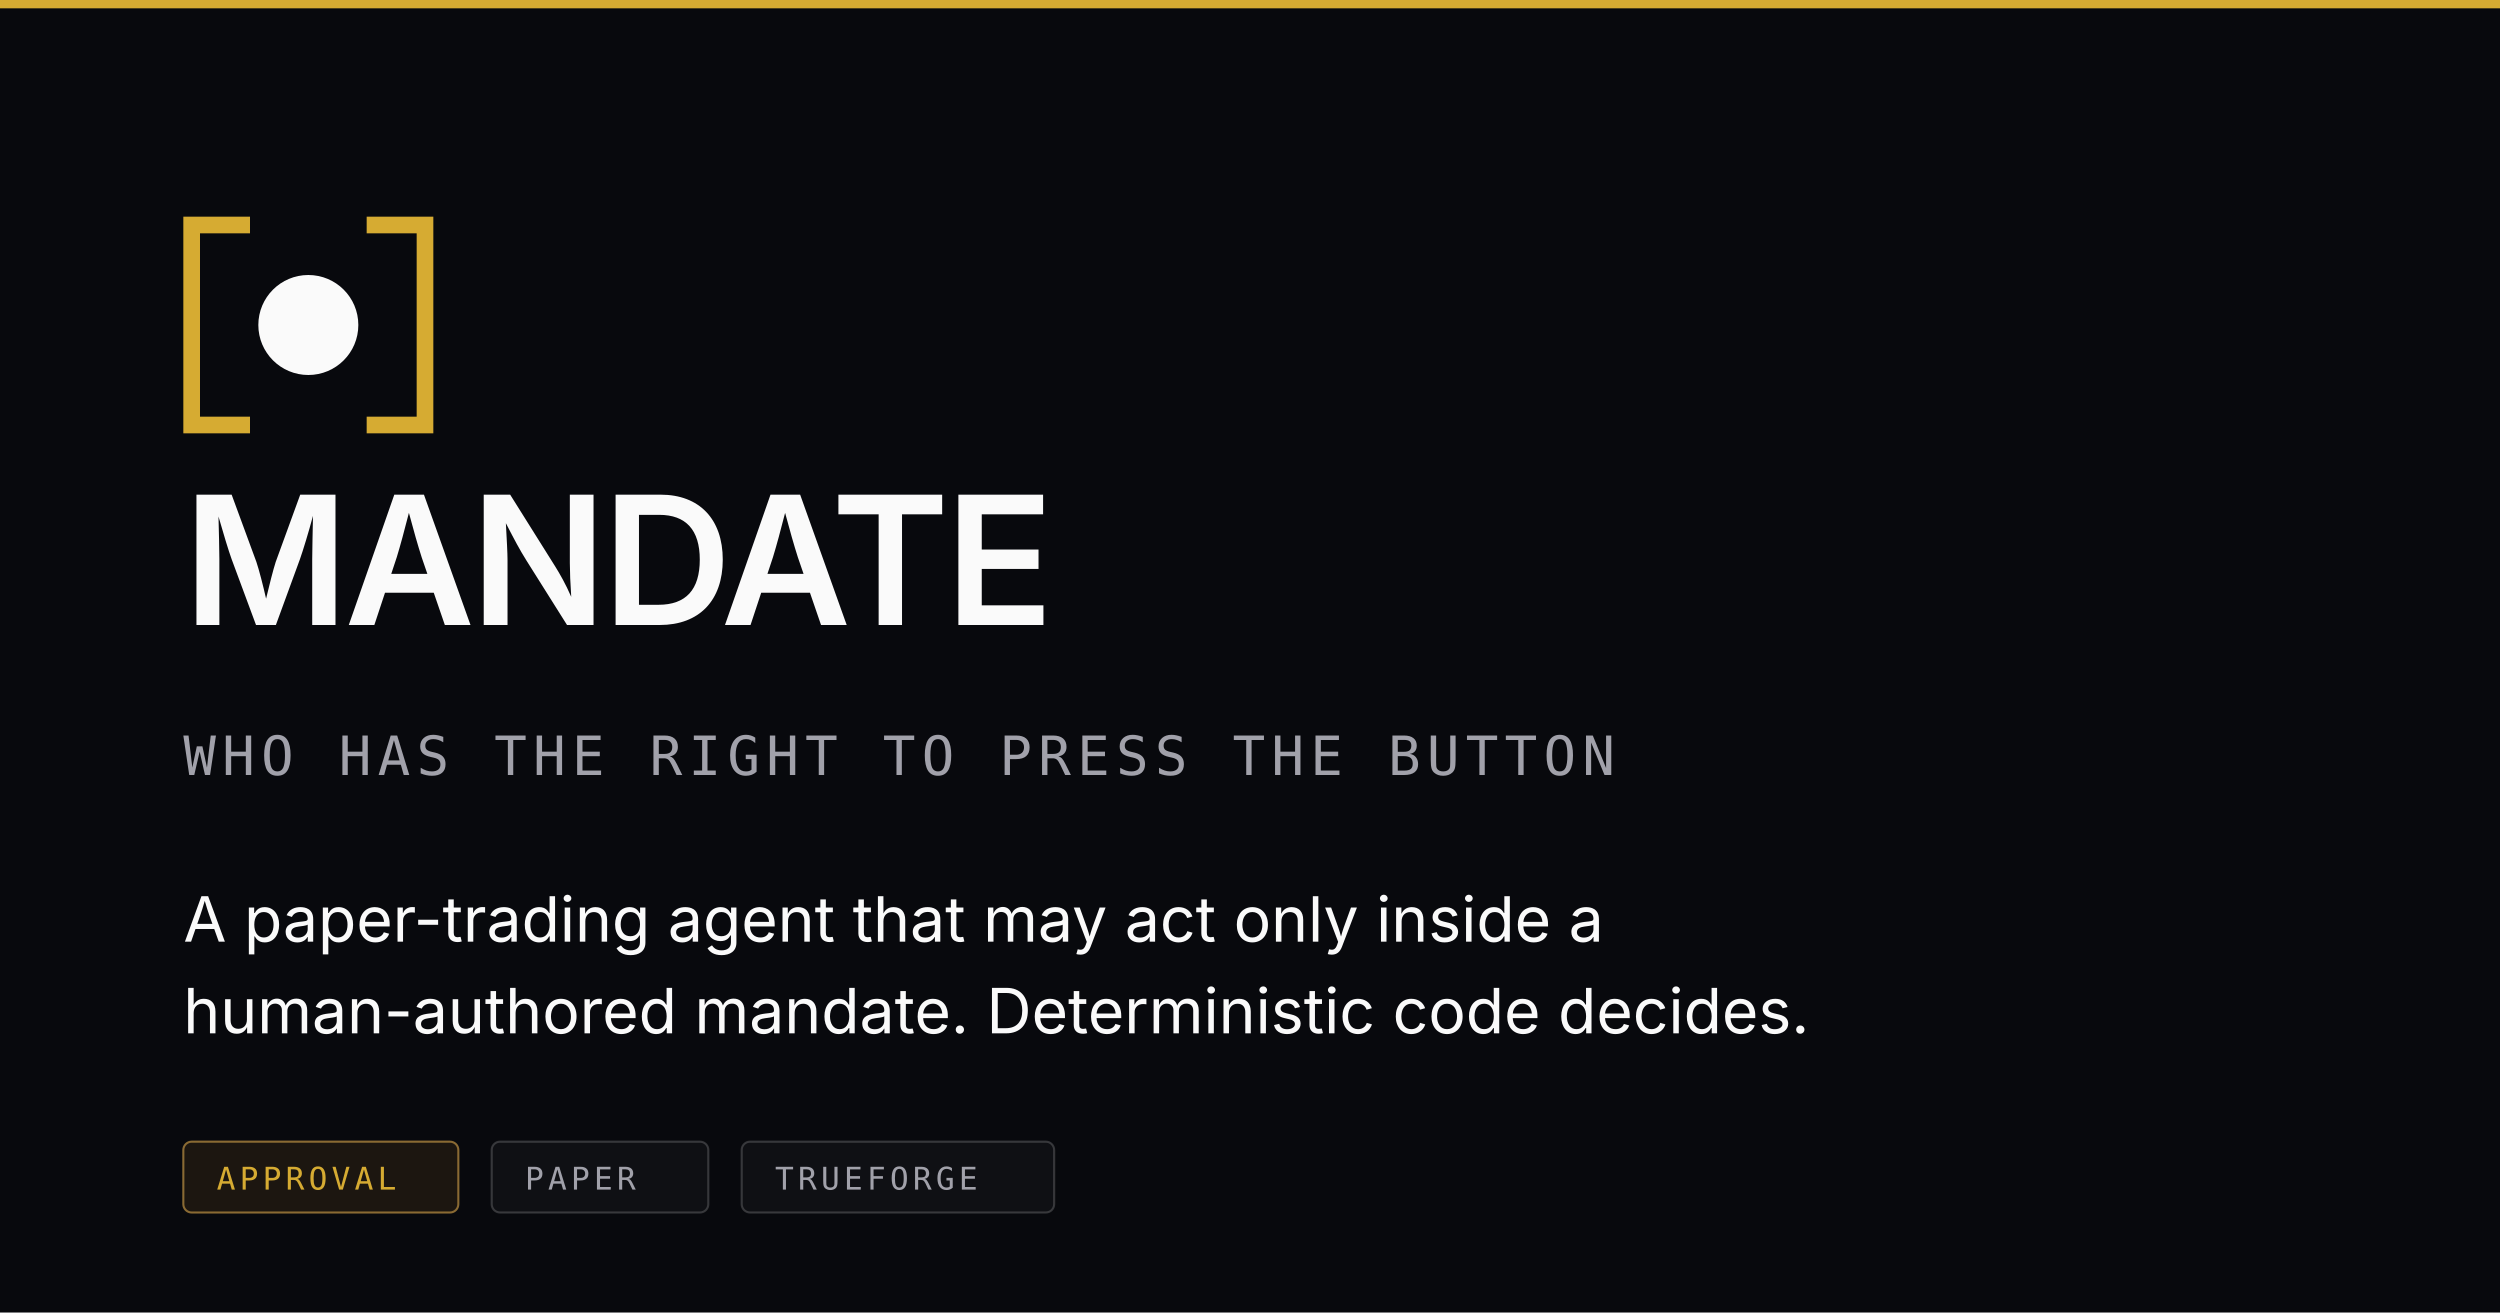
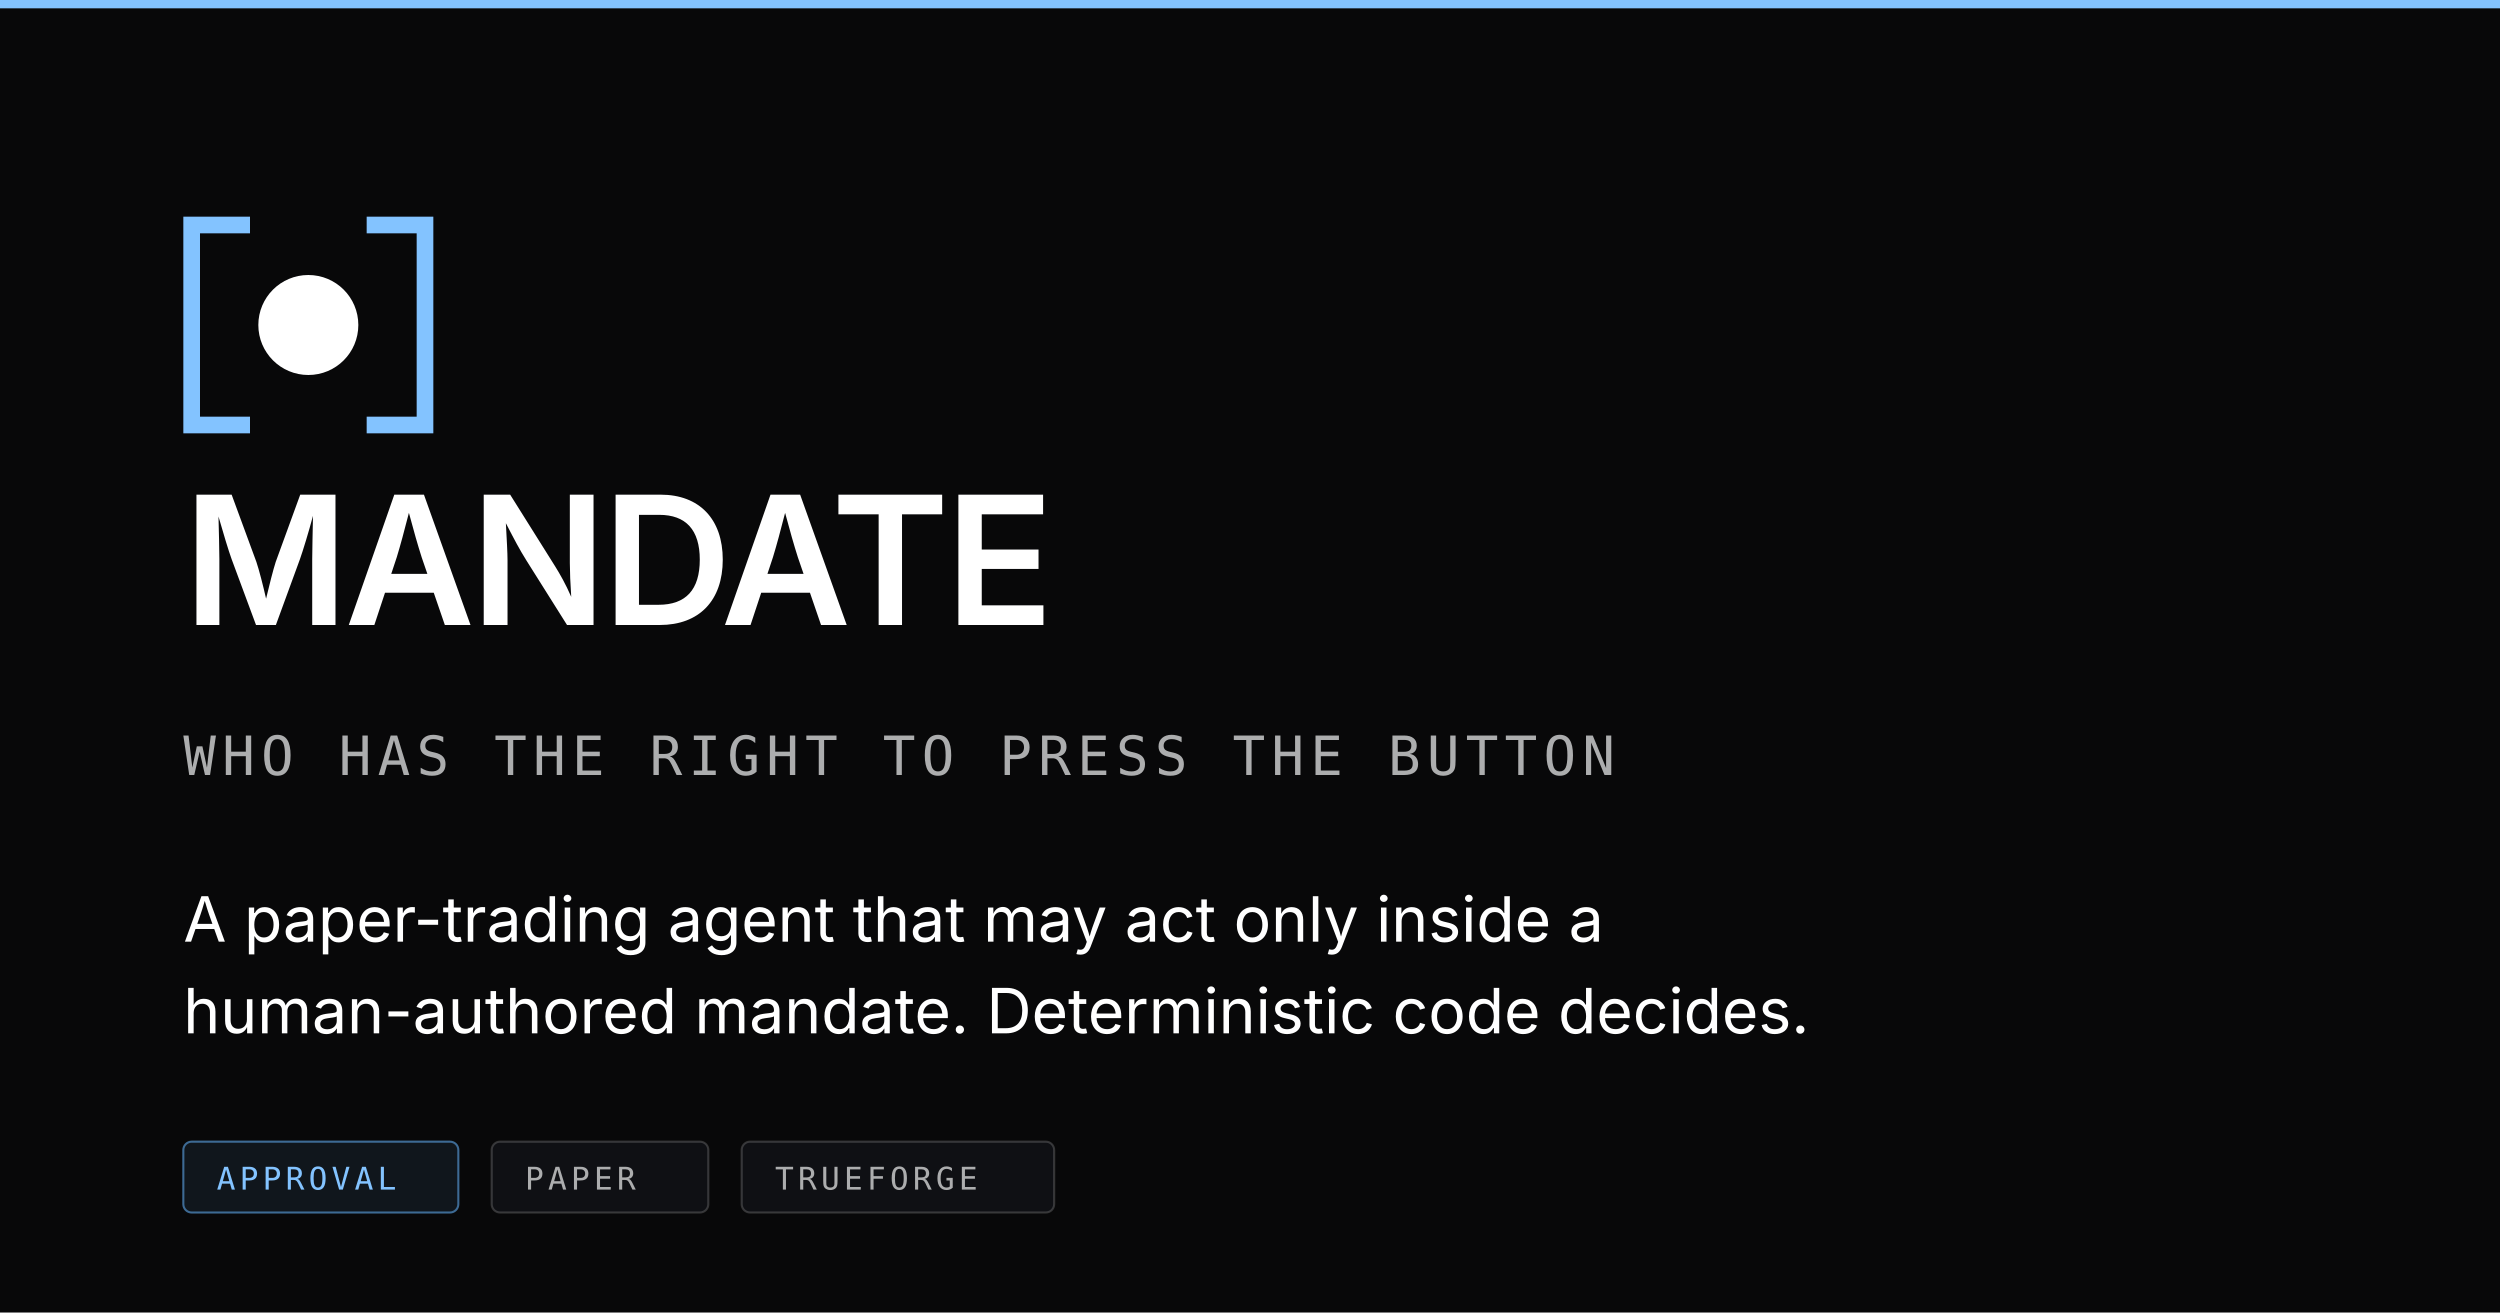
<svg xmlns="http://www.w3.org/2000/svg" viewBox="0 0 1200 630" width="1200" height="630">
-   <rect width="1200" height="630" fill="#08090d" />
-   <rect x="0" y="0" width="1200" height="4" fill="#d6ab32" />
+   <rect width="1200" height="630" fill="#080809" />
+   <rect x="0" y="0" width="1200" height="4" fill="#83c3ff" />
  <g transform="translate(88 108)">
-     <path d="M28 0 H4 V96 H28" fill="none" stroke="#d6ab32" stroke-width="8" stroke-linecap="square" />
-     <path d="M92 0 H116 V96 H92" fill="none" stroke="#d6ab32" stroke-width="8" stroke-linecap="square" />
-     <circle cx="60" cy="48" r="24" fill="#fafafa" />
+     <path d="M28 0 H4 V96 H28" fill="none" stroke="#83c3ff" stroke-width="8" stroke-linecap="square" />
+     <path d="M92 0 H116 V96 H92" fill="none" stroke="#83c3ff" stroke-width="8" stroke-linecap="square" />
+     <circle cx="60" cy="48" r="24" fill="#ffffff" />
  </g>
-   <text x="88" y="300" fill="#fafafa" font-family="Inter, system-ui, sans-serif" font-size="86" font-weight="600" letter-spacing="-2">MANDATE</text>
-   <text x="88" y="372" fill="#a1a1aa" font-family="ui-monospace, monospace" font-size="26" letter-spacing="3">WHO HAS THE RIGHT TO PRESS THE BUTTON</text>
-   <text x="88" y="452" fill="#fafafa" font-family="Inter, system-ui, sans-serif" font-size="30">A paper-trading agent that may act only inside a</text>
-   <text x="88" y="496" fill="#fafafa" font-family="Inter, system-ui, sans-serif" font-size="30">human-authored mandate. Deterministic code decides.</text>
+   <text x="88" y="300" fill="#ffffff" font-family="Inter, system-ui, sans-serif" font-size="86" font-weight="600" letter-spacing="-2">MANDATE</text>
+   <text x="88" y="372" fill="#acadae" font-family="ui-monospace, monospace" font-size="26" letter-spacing="3">WHO HAS THE RIGHT TO PRESS THE BUTTON</text>
+   <text x="88" y="452" fill="#ffffff" font-family="Inter, system-ui, sans-serif" font-size="30">A paper-trading agent that may act only inside a</text>
+   <text x="88" y="496" fill="#ffffff" font-family="Inter, system-ui, sans-serif" font-size="30">human-authored mandate. Deterministic code decides.</text>
  <g transform="translate(88 548)">
-     <rect x="0" y="0" width="132" height="34" rx="4" fill="#1c1610" stroke="#8a6a33" />
-     <text x="16" y="23" fill="#d6ab32" font-family="ui-monospace, monospace" font-size="15" letter-spacing="2">APPROVAL</text>
+     <rect x="0" y="0" width="132" height="34" rx="4" fill="#10161c" stroke="#3d6a94" />
+     <text x="16" y="23" fill="#83c3ff" font-family="ui-monospace, monospace" font-size="15" letter-spacing="2">APPROVAL</text>
    <rect x="148" y="0" width="104" height="34" rx="4" fill="#0f1014" stroke="#ffffff2e" />
-     <text x="164" y="23" fill="#a1a1aa" font-family="ui-monospace, monospace" font-size="15" letter-spacing="2">PAPER</text>
+     <text x="164" y="23" fill="#acadae" font-family="ui-monospace, monospace" font-size="15" letter-spacing="2">PAPER</text>
    <rect x="268" y="0" width="150" height="34" rx="4" fill="#0f1014" stroke="#ffffff2e" />
-     <text x="284" y="23" fill="#a1a1aa" font-family="ui-monospace, monospace" font-size="15" letter-spacing="2">TRUEFORGE</text>
+     <text x="284" y="23" fill="#acadae" font-family="ui-monospace, monospace" font-size="15" letter-spacing="2">TRUEFORGE</text>
  </g>
</svg>
